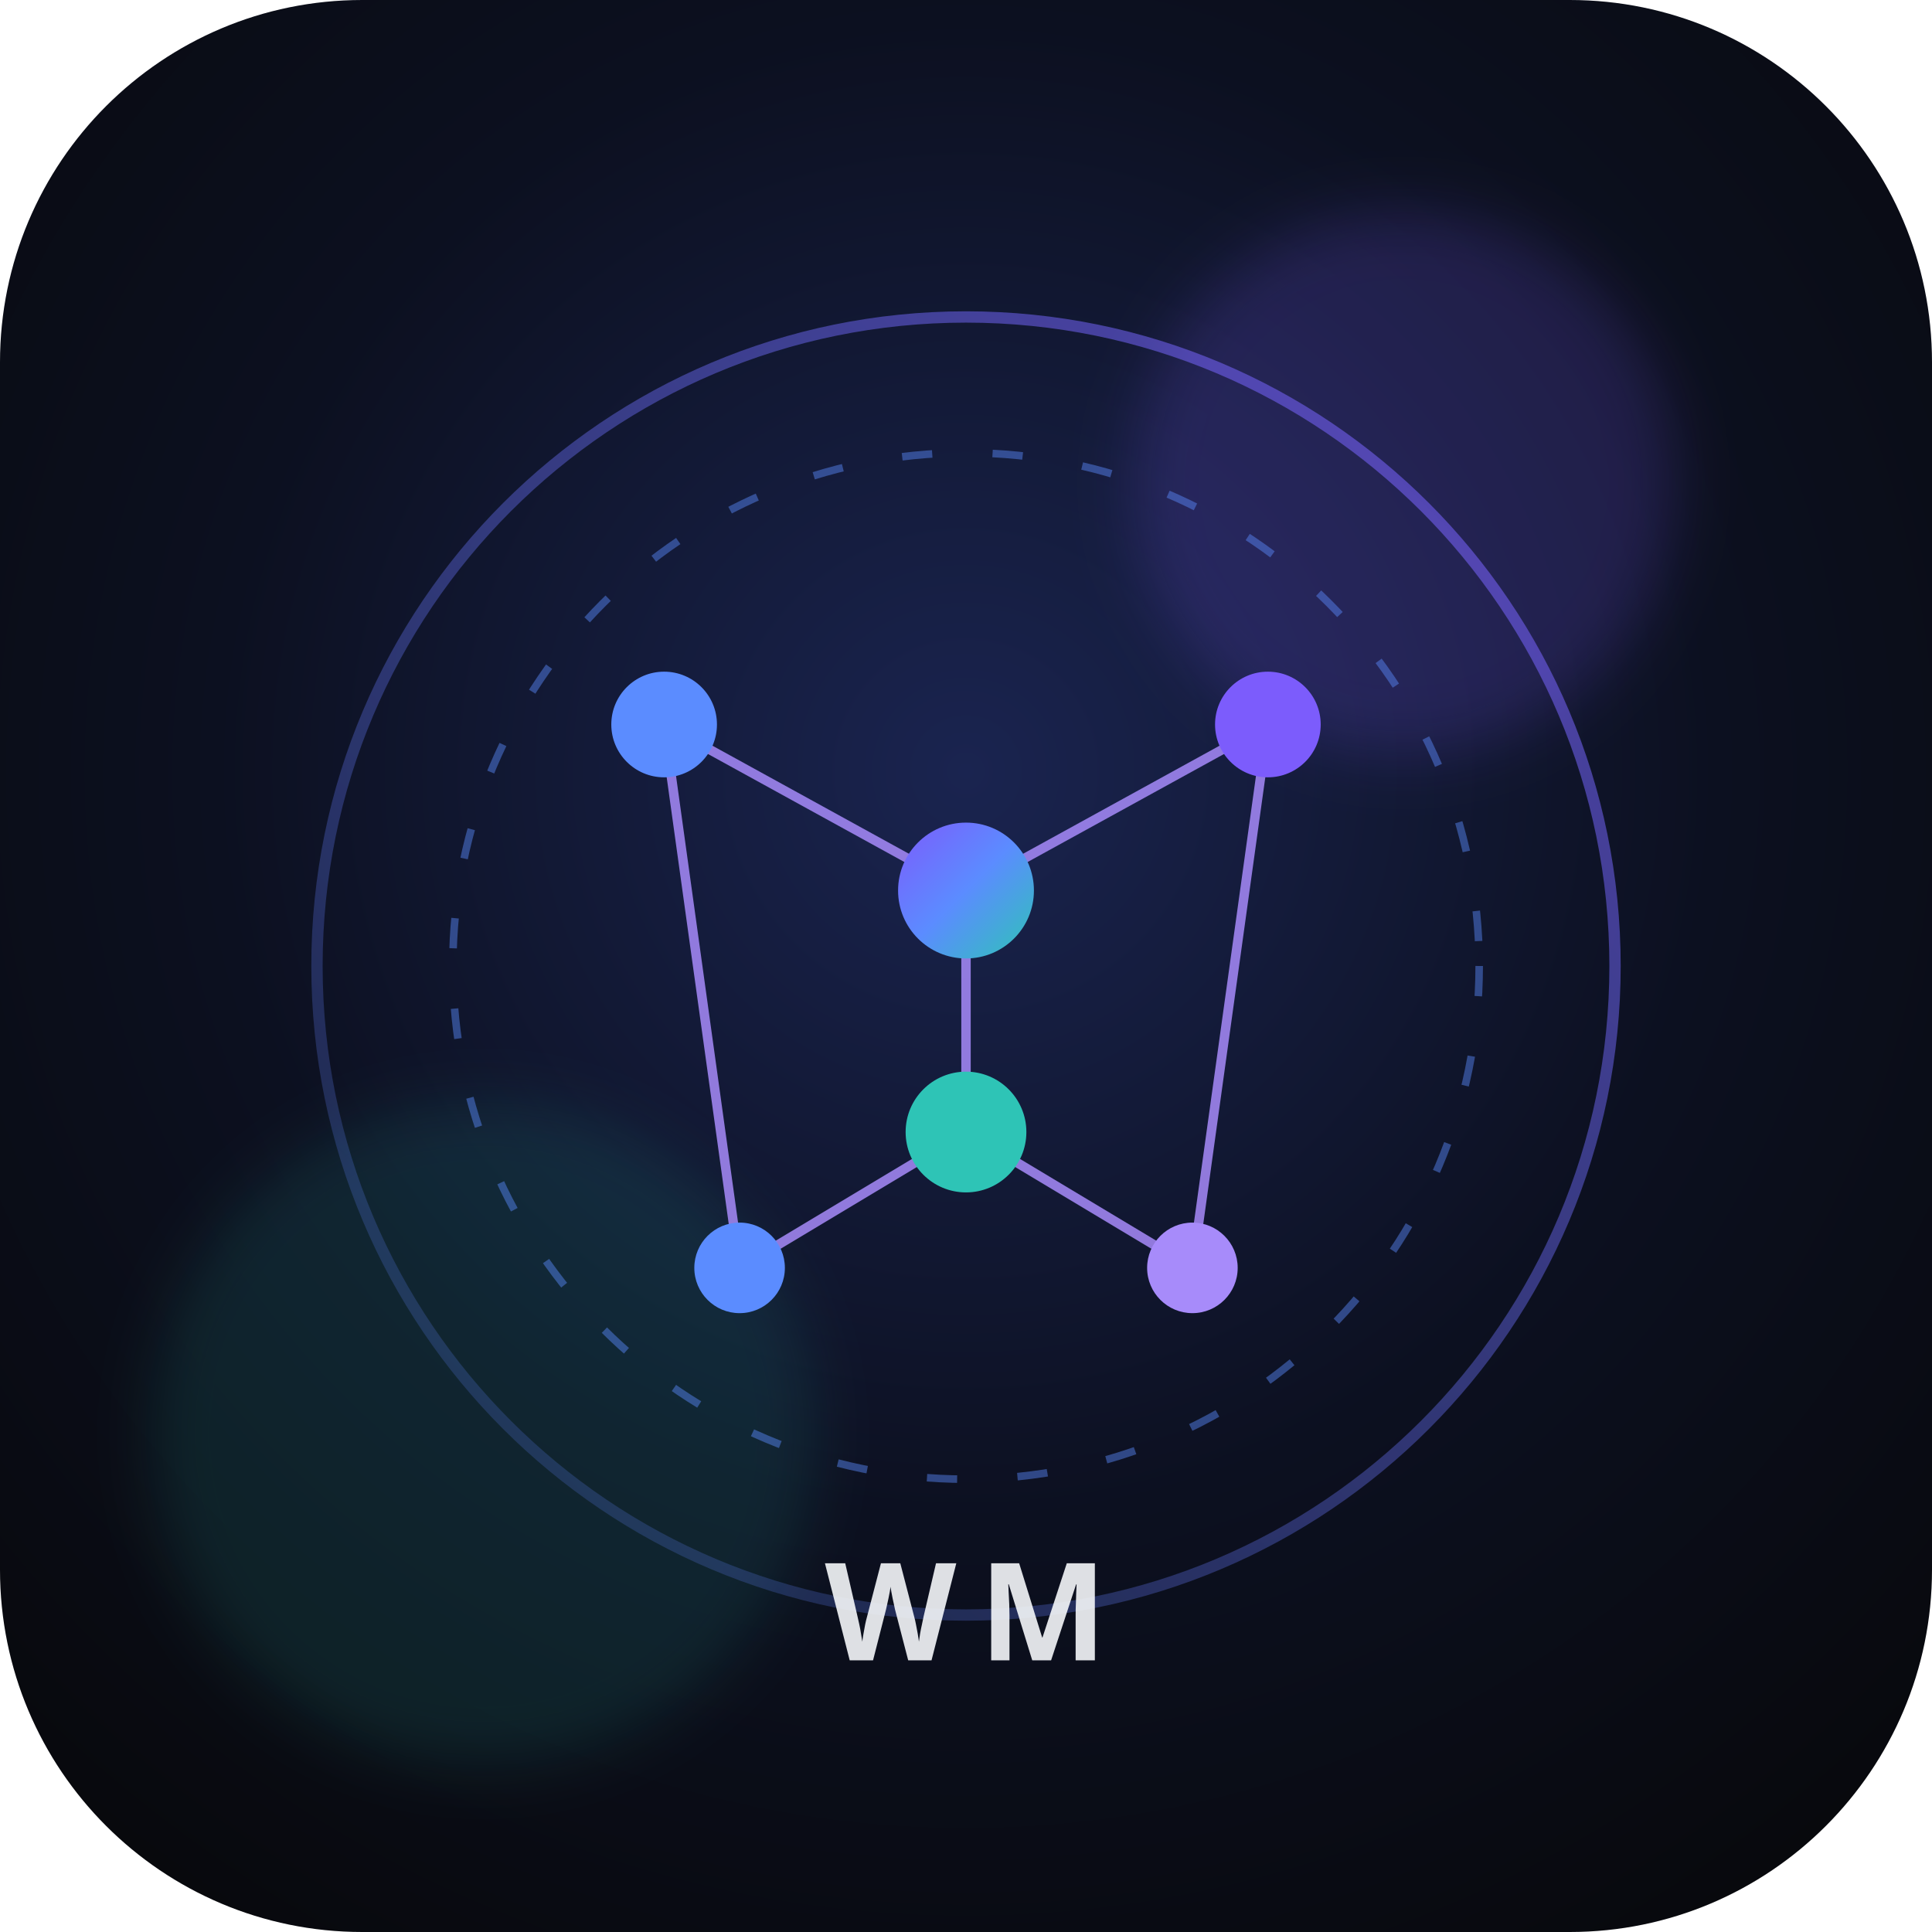
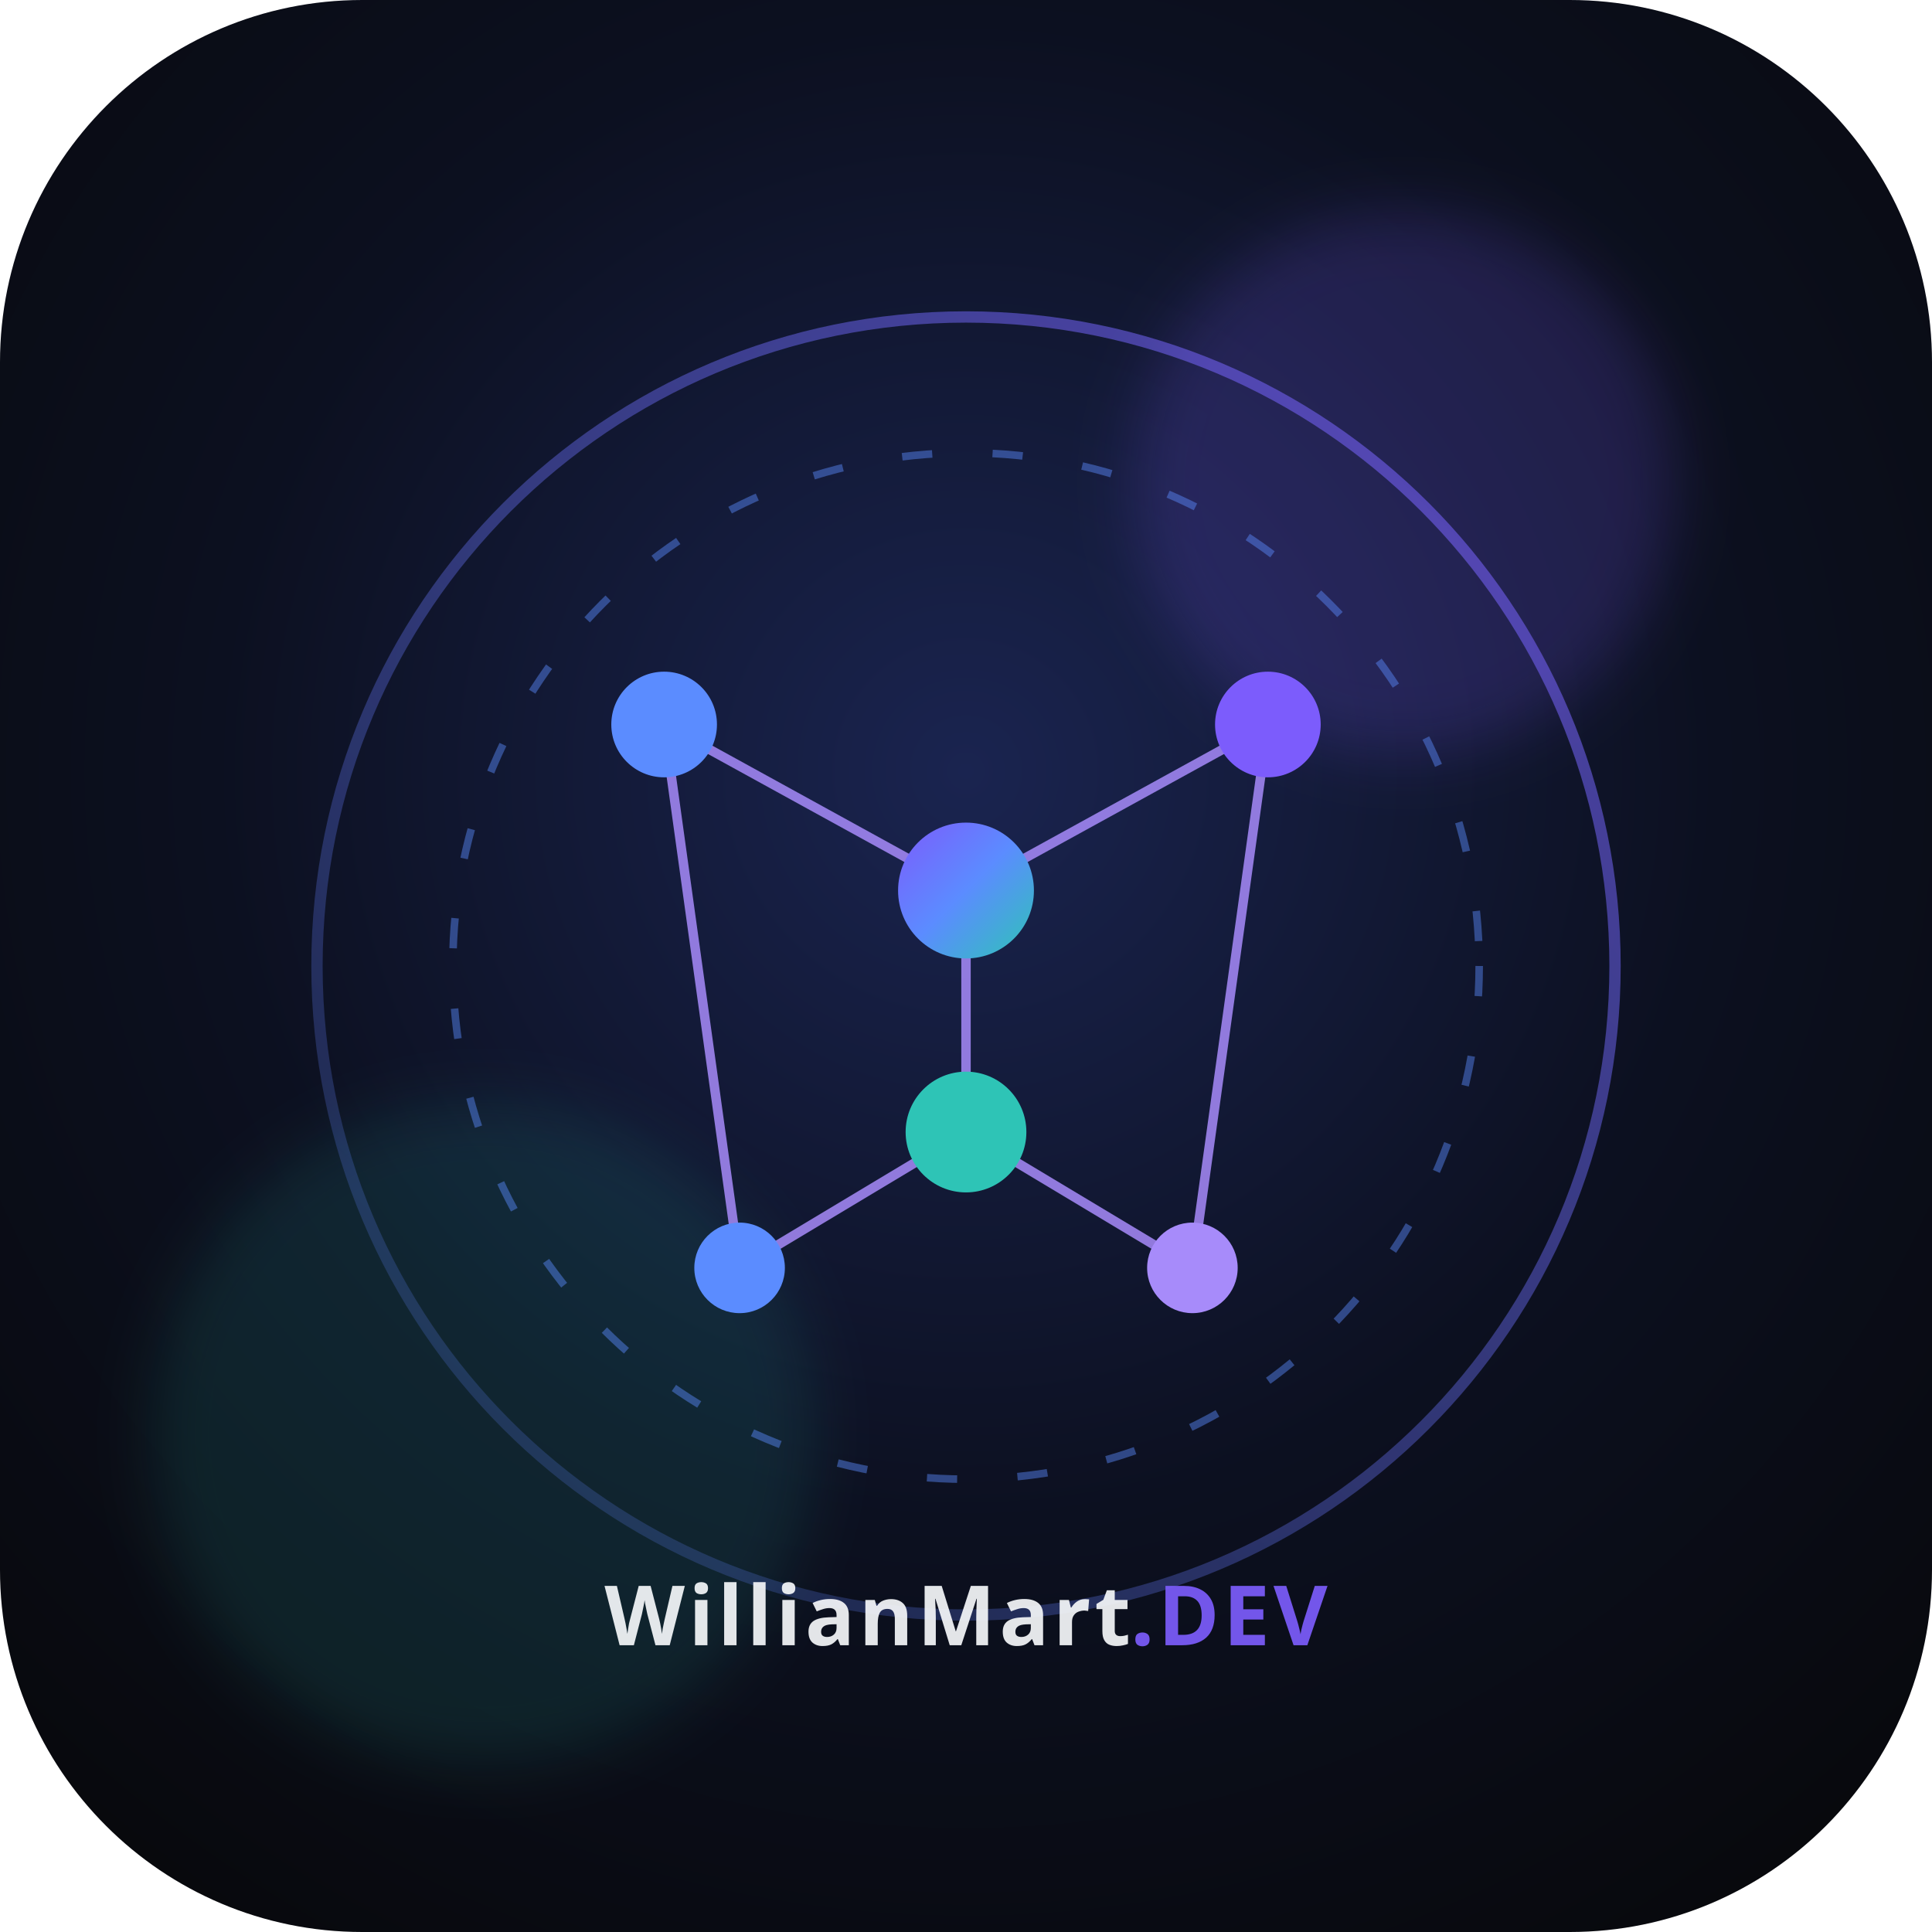
<svg xmlns="http://www.w3.org/2000/svg" viewBox="0 0 256 256" role="img" aria-label="Avatar tecnológico de Willian Martinez">
  <defs>
    <radialGradient id="bg" cx="50%" cy="40%" r="70%">
      <stop offset="0%" stop-color="#1a2450" />
      <stop offset="55%" stop-color="#0c1020" />
      <stop offset="100%" stop-color="#08090D" />
    </radialGradient>
    <linearGradient id="core" x1="0%" y1="0%" x2="100%" y2="100%">
      <stop offset="0%" stop-color="#7C5CFC" />
      <stop offset="50%" stop-color="#5B8CFF" />
      <stop offset="100%" stop-color="#2EC4B6" />
    </linearGradient>
    <linearGradient id="ring" x1="0%" y1="100%" x2="100%" y2="0%">
      <stop offset="0%" stop-color="#5B8CFF" stop-opacity="0.2" />
      <stop offset="100%" stop-color="#7C5CFC" stop-opacity="0.9" />
    </linearGradient>
    <filter id="soft" x="-20%" y="-20%" width="140%" height="140%">
      <feGaussianBlur stdDeviation="4" />
    </filter>
  </defs>
  <rect width="256" height="256" rx="48" fill="url(#bg)" />
  <circle cx="186" cy="64" r="36" fill="#7C5CFC" opacity="0.18" filter="url(#soft)" />
  <circle cx="64" cy="190" r="44" fill="#2EC4B6" opacity="0.12" filter="url(#soft)" />
  <circle cx="128" cy="128" r="86" fill="none" stroke="url(#ring)" stroke-width="1.5" opacity="0.7" />
  <circle cx="128" cy="128" r="68" fill="none" stroke="#5B8CFF" stroke-width="1" stroke-dasharray="4 8" opacity="0.45" />
  <g stroke="#A78BFA" stroke-width="1.25" opacity="0.85">
    <line x1="88" y1="96" x2="128" y2="118" />
    <line x1="168" y1="96" x2="128" y2="118" />
    <line x1="128" y1="118" x2="128" y2="150" />
    <line x1="98" y1="168" x2="128" y2="150" />
    <line x1="158" y1="168" x2="128" y2="150" />
    <line x1="88" y1="96" x2="98" y2="168" />
    <line x1="168" y1="96" x2="158" y2="168" />
  </g>
  <g>
    <circle cx="88" cy="96" r="7" fill="#5B8CFF" />
    <circle cx="168" cy="96" r="7" fill="#7C5CFC" />
    <circle cx="128" cy="118" r="9" fill="url(#core)" />
    <circle cx="128" cy="150" r="8" fill="#2EC4B6" />
    <circle cx="98" cy="168" r="6" fill="#5B8CFF" />
    <circle cx="158" cy="168" r="6" fill="#A78BFA" />
  </g>
-   <text x="128" y="220" text-anchor="middle" font-family="ui-sans-serif, system-ui, sans-serif" font-size="18" font-weight="600" letter-spacing="3" fill="#F5F7FA" opacity="0.9">WM</text>
+   <text x="128" y="218" text-anchor="middle" font-family="ui-sans-serif, system-ui, sans-serif" font-size="11" font-weight="700" letter-spacing="0.5" fill="#F5F7FA" opacity="0.92">WillianMart<tspan fill="#7C5CFC">.DEV</tspan>
+   </text>
</svg>
